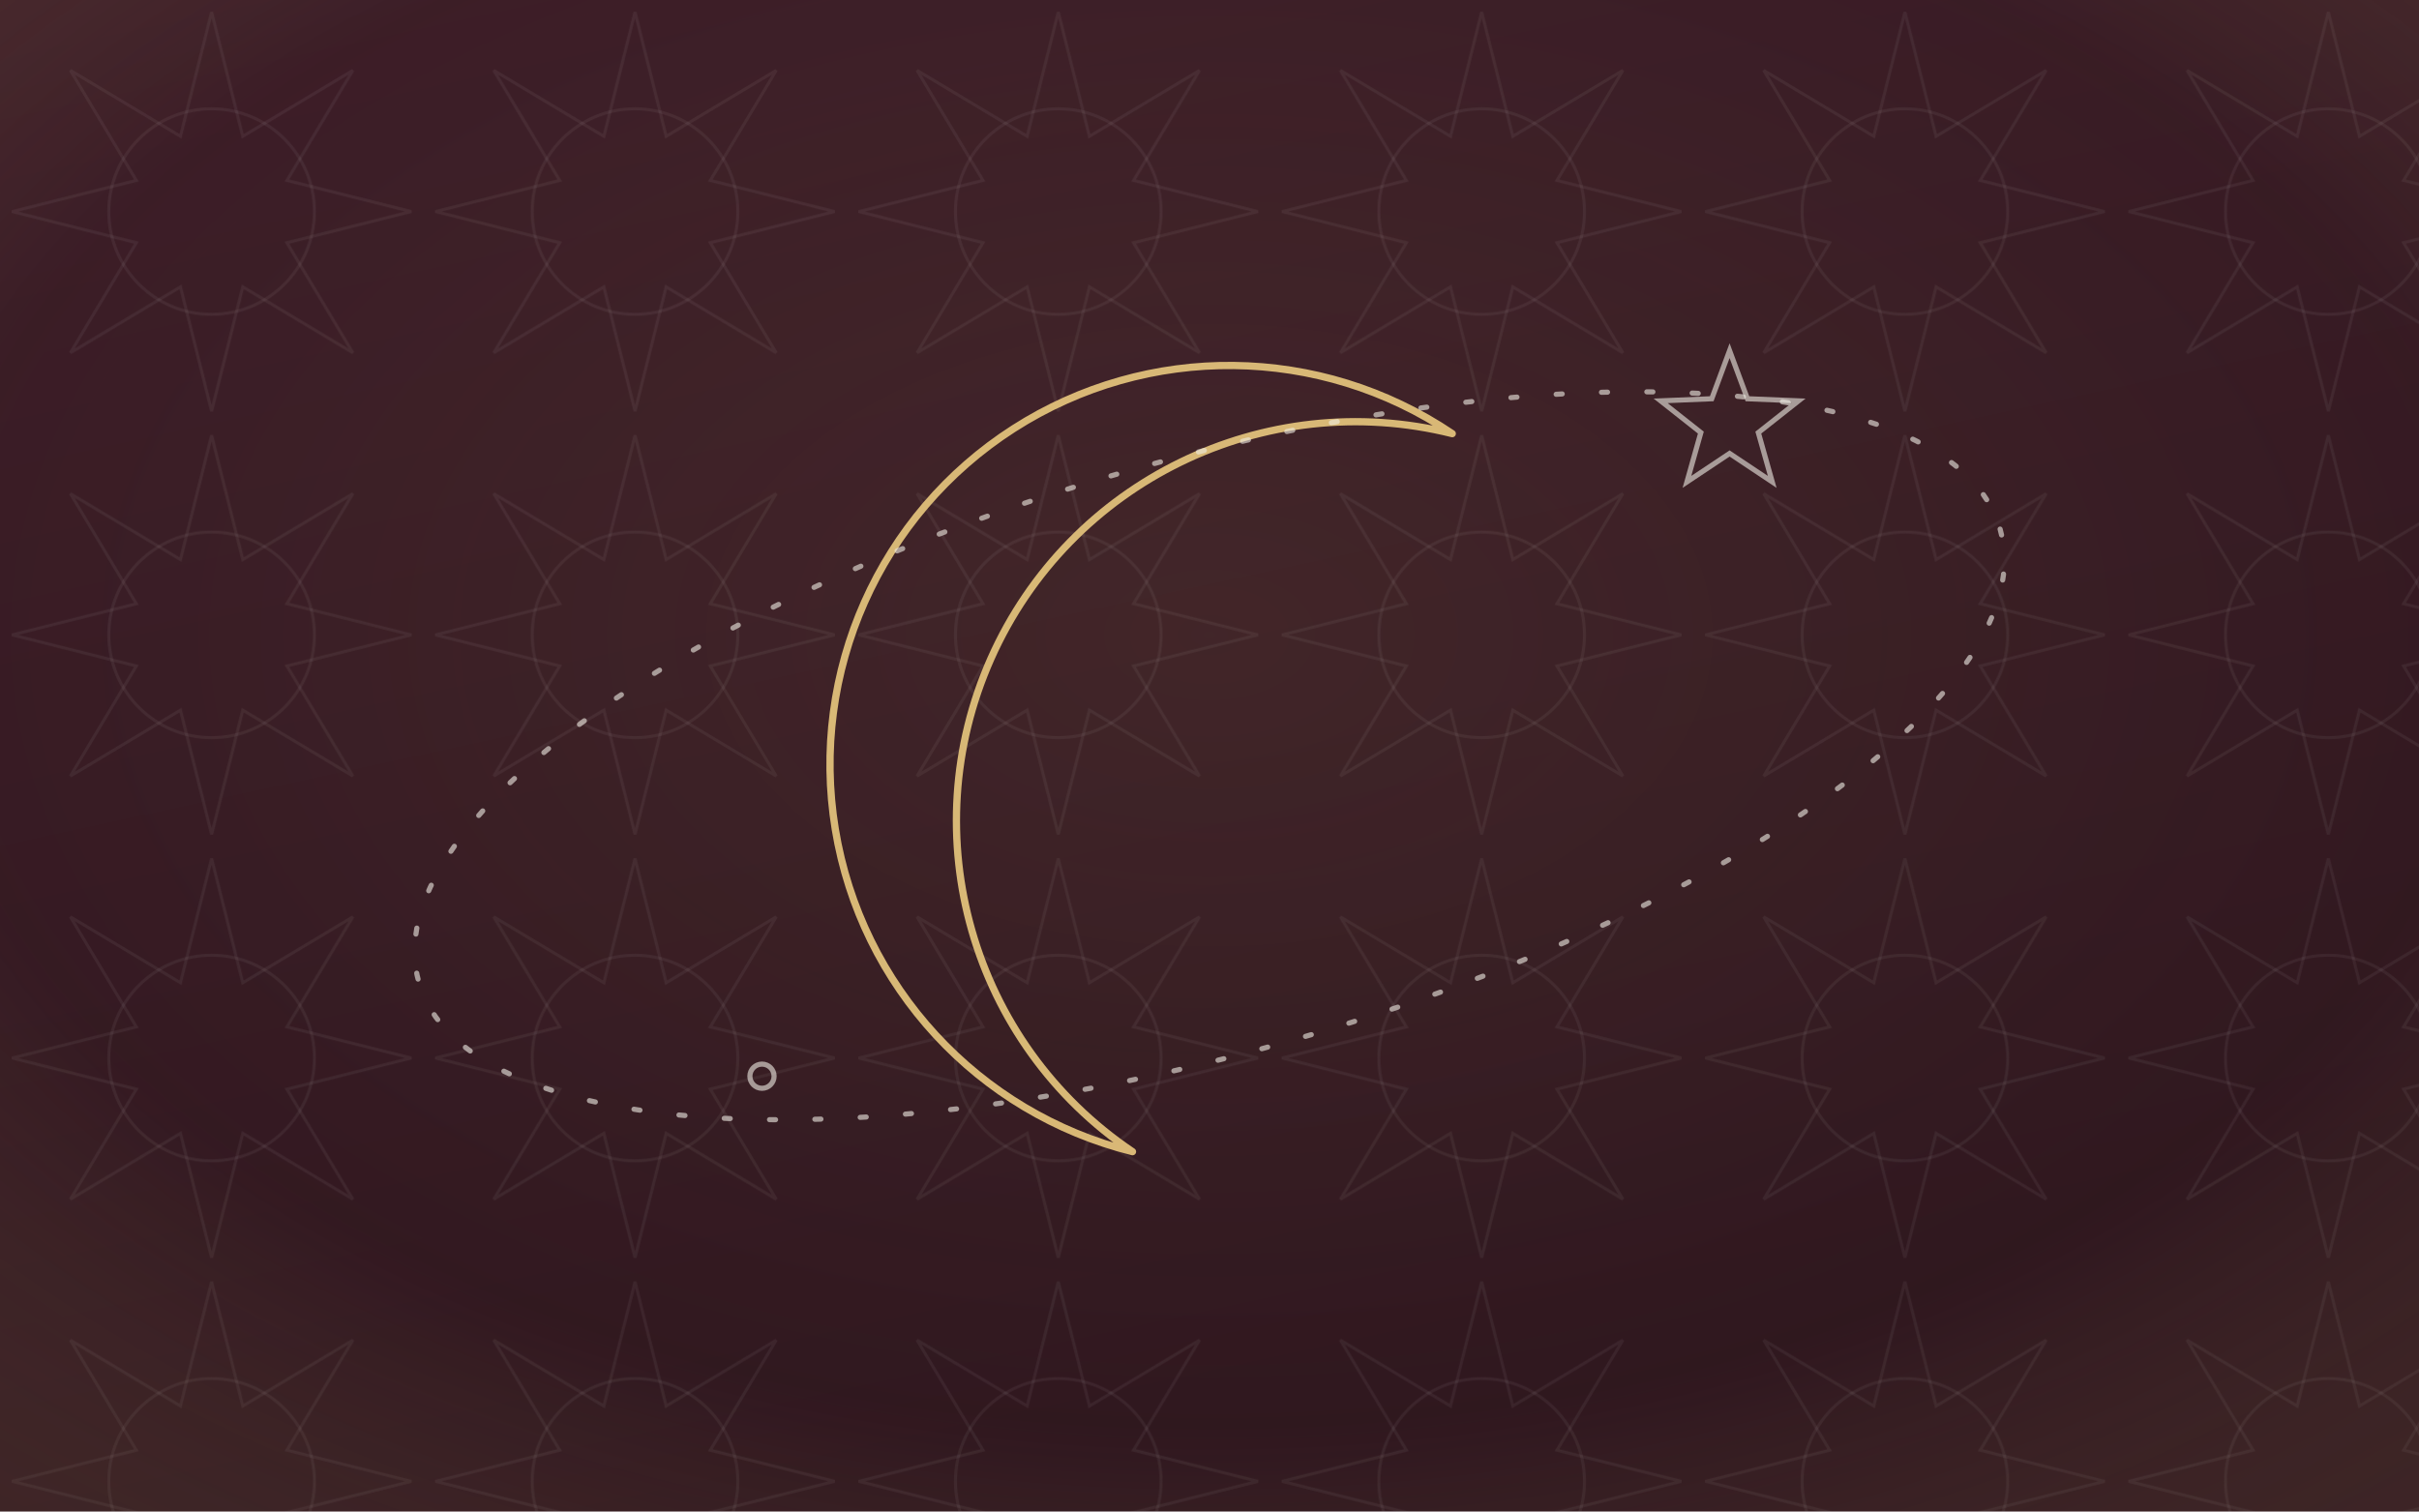
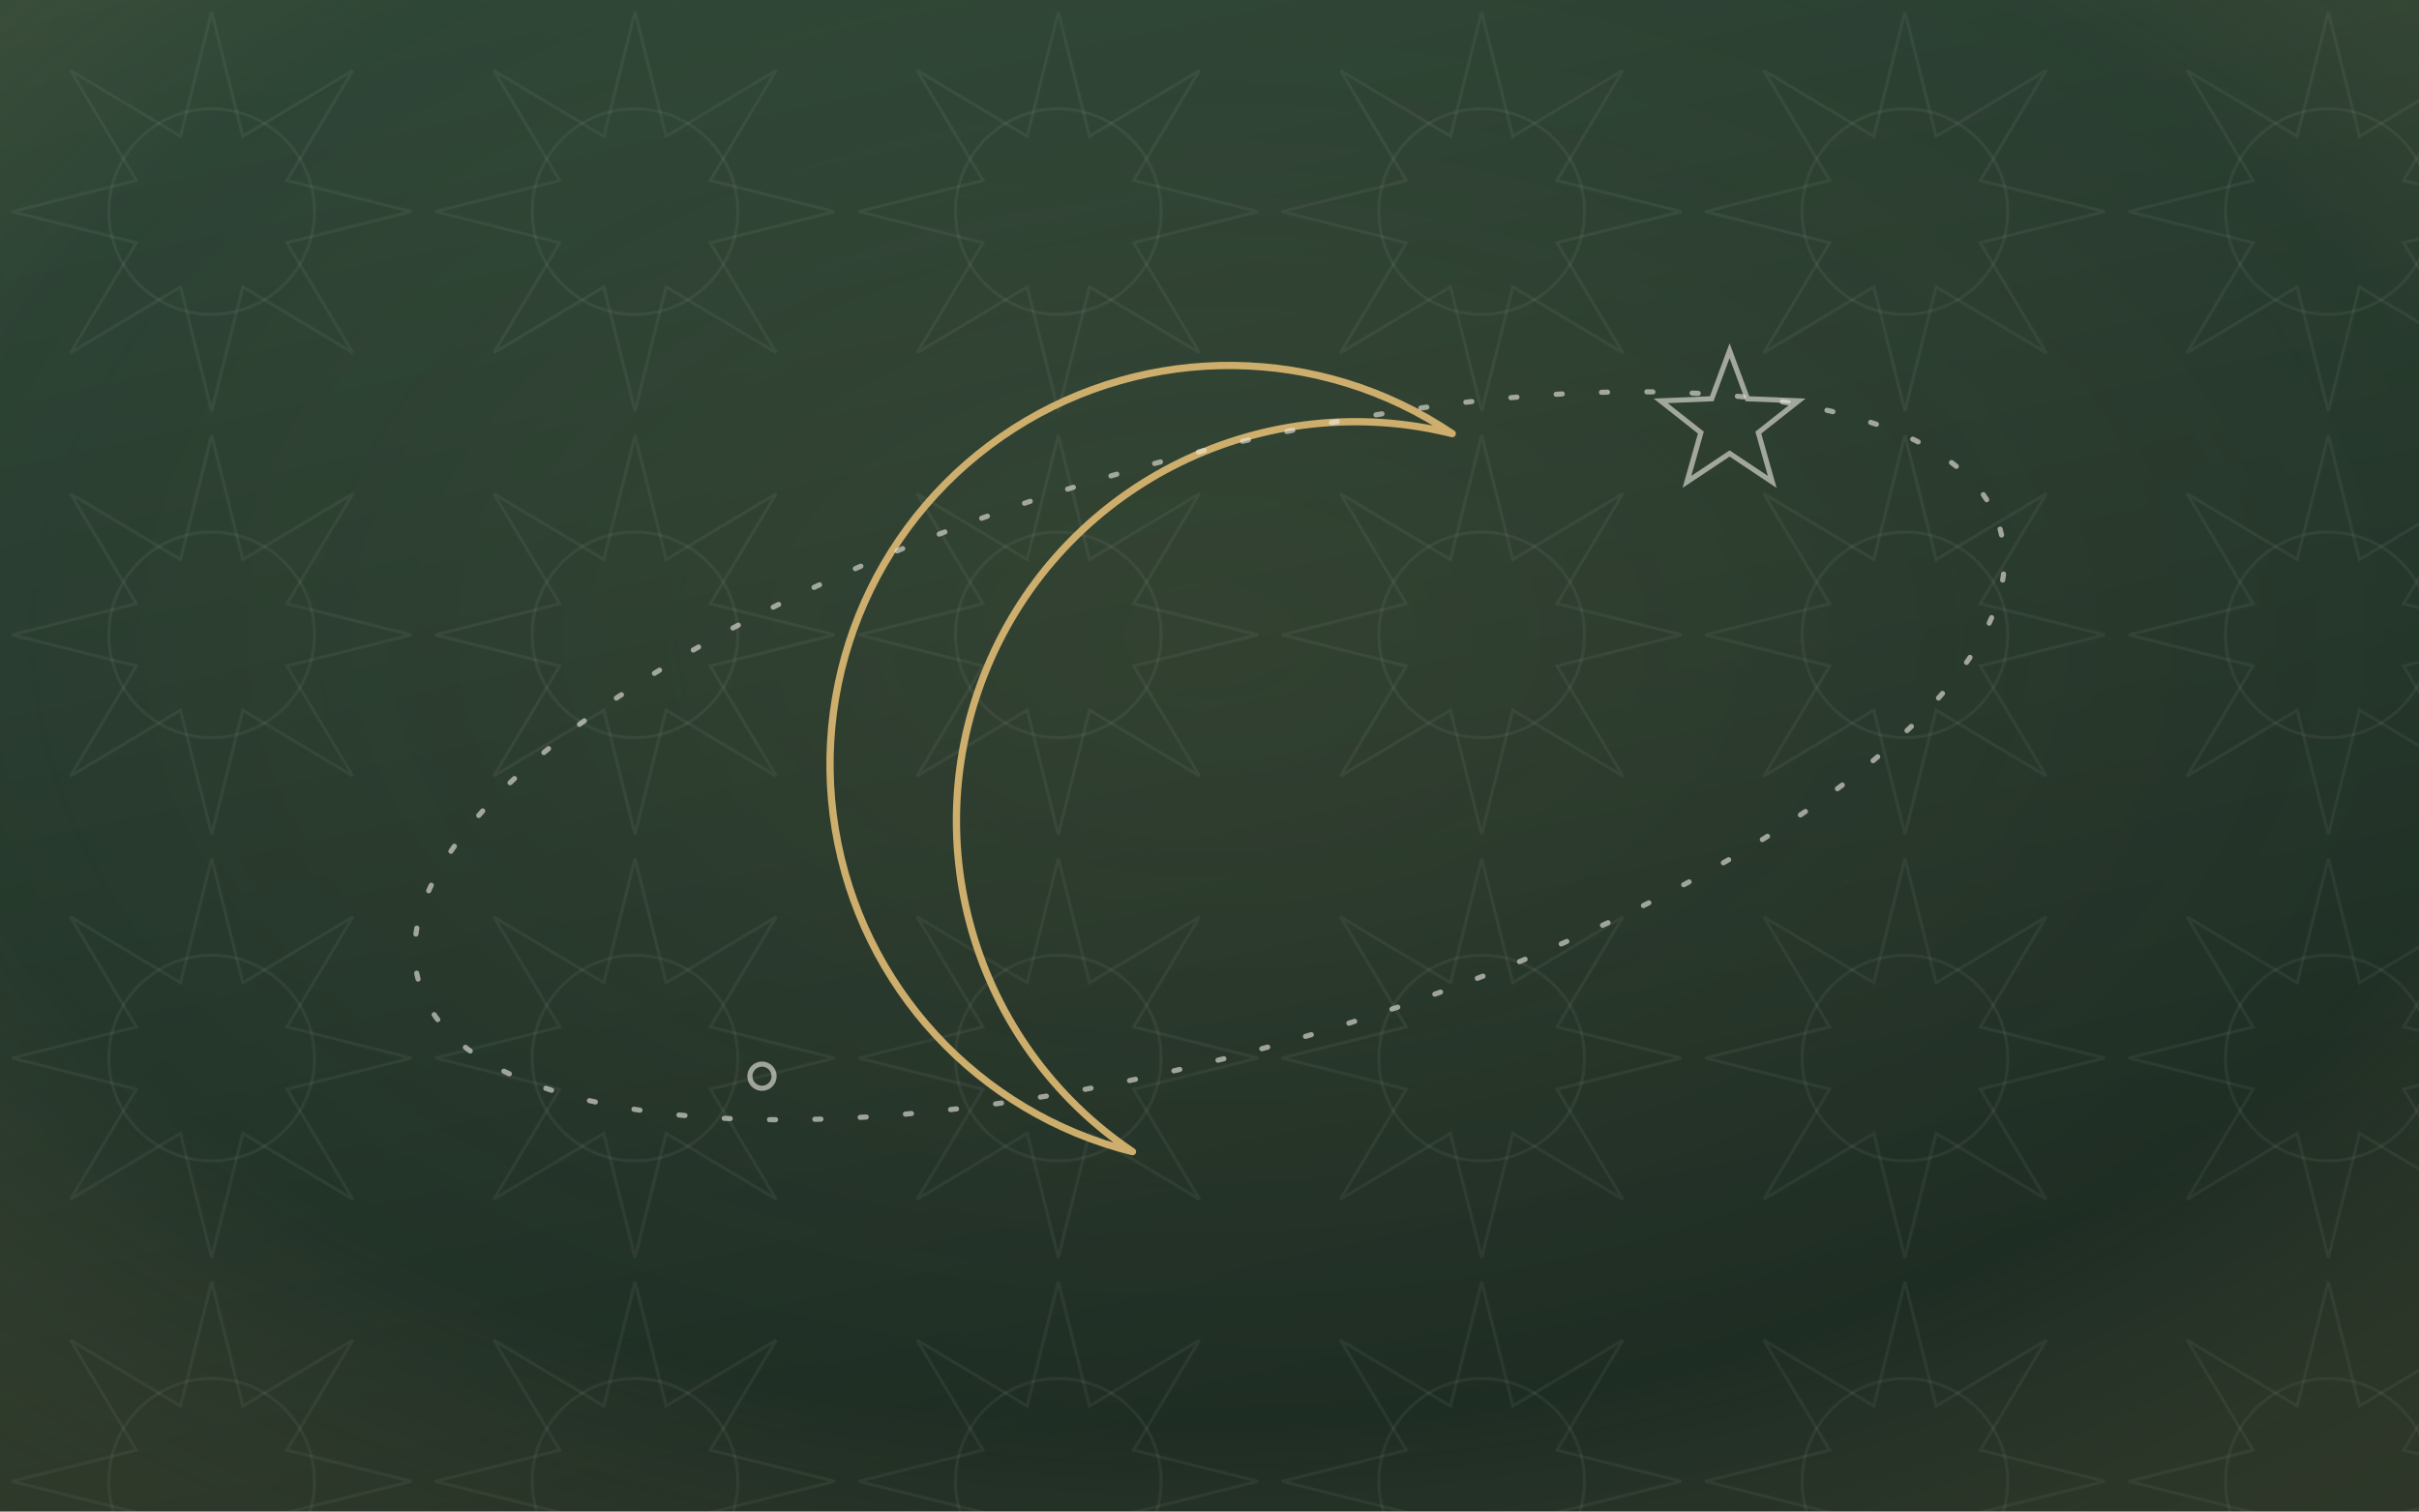
<svg xmlns="http://www.w3.org/2000/svg" viewBox="0 0 800 500" role="img" aria-label="">
  <defs>
    <linearGradient id="bg" x1="0" y1="0" x2="0.35" y2="1">
-       <stop offset="0" stop-color="#3a1b26" />
-       <stop offset="1" stop-color="#2c141d" />
+       <stop offset="0" stop-color="#2c4536" />
+       <stop offset="1" stop-color="#1b2a22" />
    </linearGradient>
    <radialGradient id="glow" cx="0.5" cy="0.42" r="1.05">
-       <stop offset="0" stop-color="#d8b876" stop-opacity="0.09" />
-       <stop offset="0.5" stop-color="#d8b876" stop-opacity="0.02" />
-       <stop offset="1" stop-color="#1c0d13" stop-opacity="0.4" />
+       <stop offset="0" stop-color="#cdae6c" stop-opacity="0.09" />
+       <stop offset="0.5" stop-color="#cdae6c" stop-opacity="0.02" />
+       <stop offset="1" stop-color="#101a14" stop-opacity="0.4" />
    </radialGradient>
    <pattern id="lat" width="140" height="140" patternUnits="userSpaceOnUse">
      <g fill="none" stroke="#f2f0eb" stroke-opacity="0.06">
        <polygon points="70.0,4.0 80.3,45.1 116.7,23.3 94.9,59.7 136.0,70.0 94.9,80.3 116.7,116.7 80.3,94.9 70.0,136.0 59.7,94.9 23.3,116.7 45.1,80.3 4.0,70.0 45.1,59.7 23.3,23.3 59.7,45.1" />
        <circle cx="70" cy="70" r="34" />
      </g>
    </pattern>
  </defs>
  <rect width="800" height="500" fill="url(#bg)" />
  <rect width="800" height="500" fill="url(#lat)" />
-   <g fill="none" stroke="#d8b876" stroke-width="2.4" stroke-linecap="round" stroke-linejoin="round">
+   <g fill="none" stroke="#cdae6c" stroke-width="2.4" stroke-linecap="round" stroke-linejoin="round">
    <path d="M 430 120 A 132 132 0 1 0 430 380 A 132 132 0 0 1 430 120 Z" transform="rotate(24 400 250)" />
  </g>
  <g fill="none" stroke="#f2f0eb" stroke-opacity="0.6" stroke-width="1.7" stroke-linecap="round">
    <ellipse cx="400" cy="250" rx="272" ry="98" transform="rotate(-16 400 250)" stroke-dasharray="2 13" />
    <polygon points="572.0,116.0 577.9,131.9 594.8,132.6 581.5,143.1 586.1,159.4 572.0,150.0 557.9,159.4 562.5,143.1 549.2,132.6 566.1,131.9" />
    <circle cx="252" cy="356" r="4" />
  </g>
  <rect width="800" height="500" fill="url(#glow)" />
</svg>
